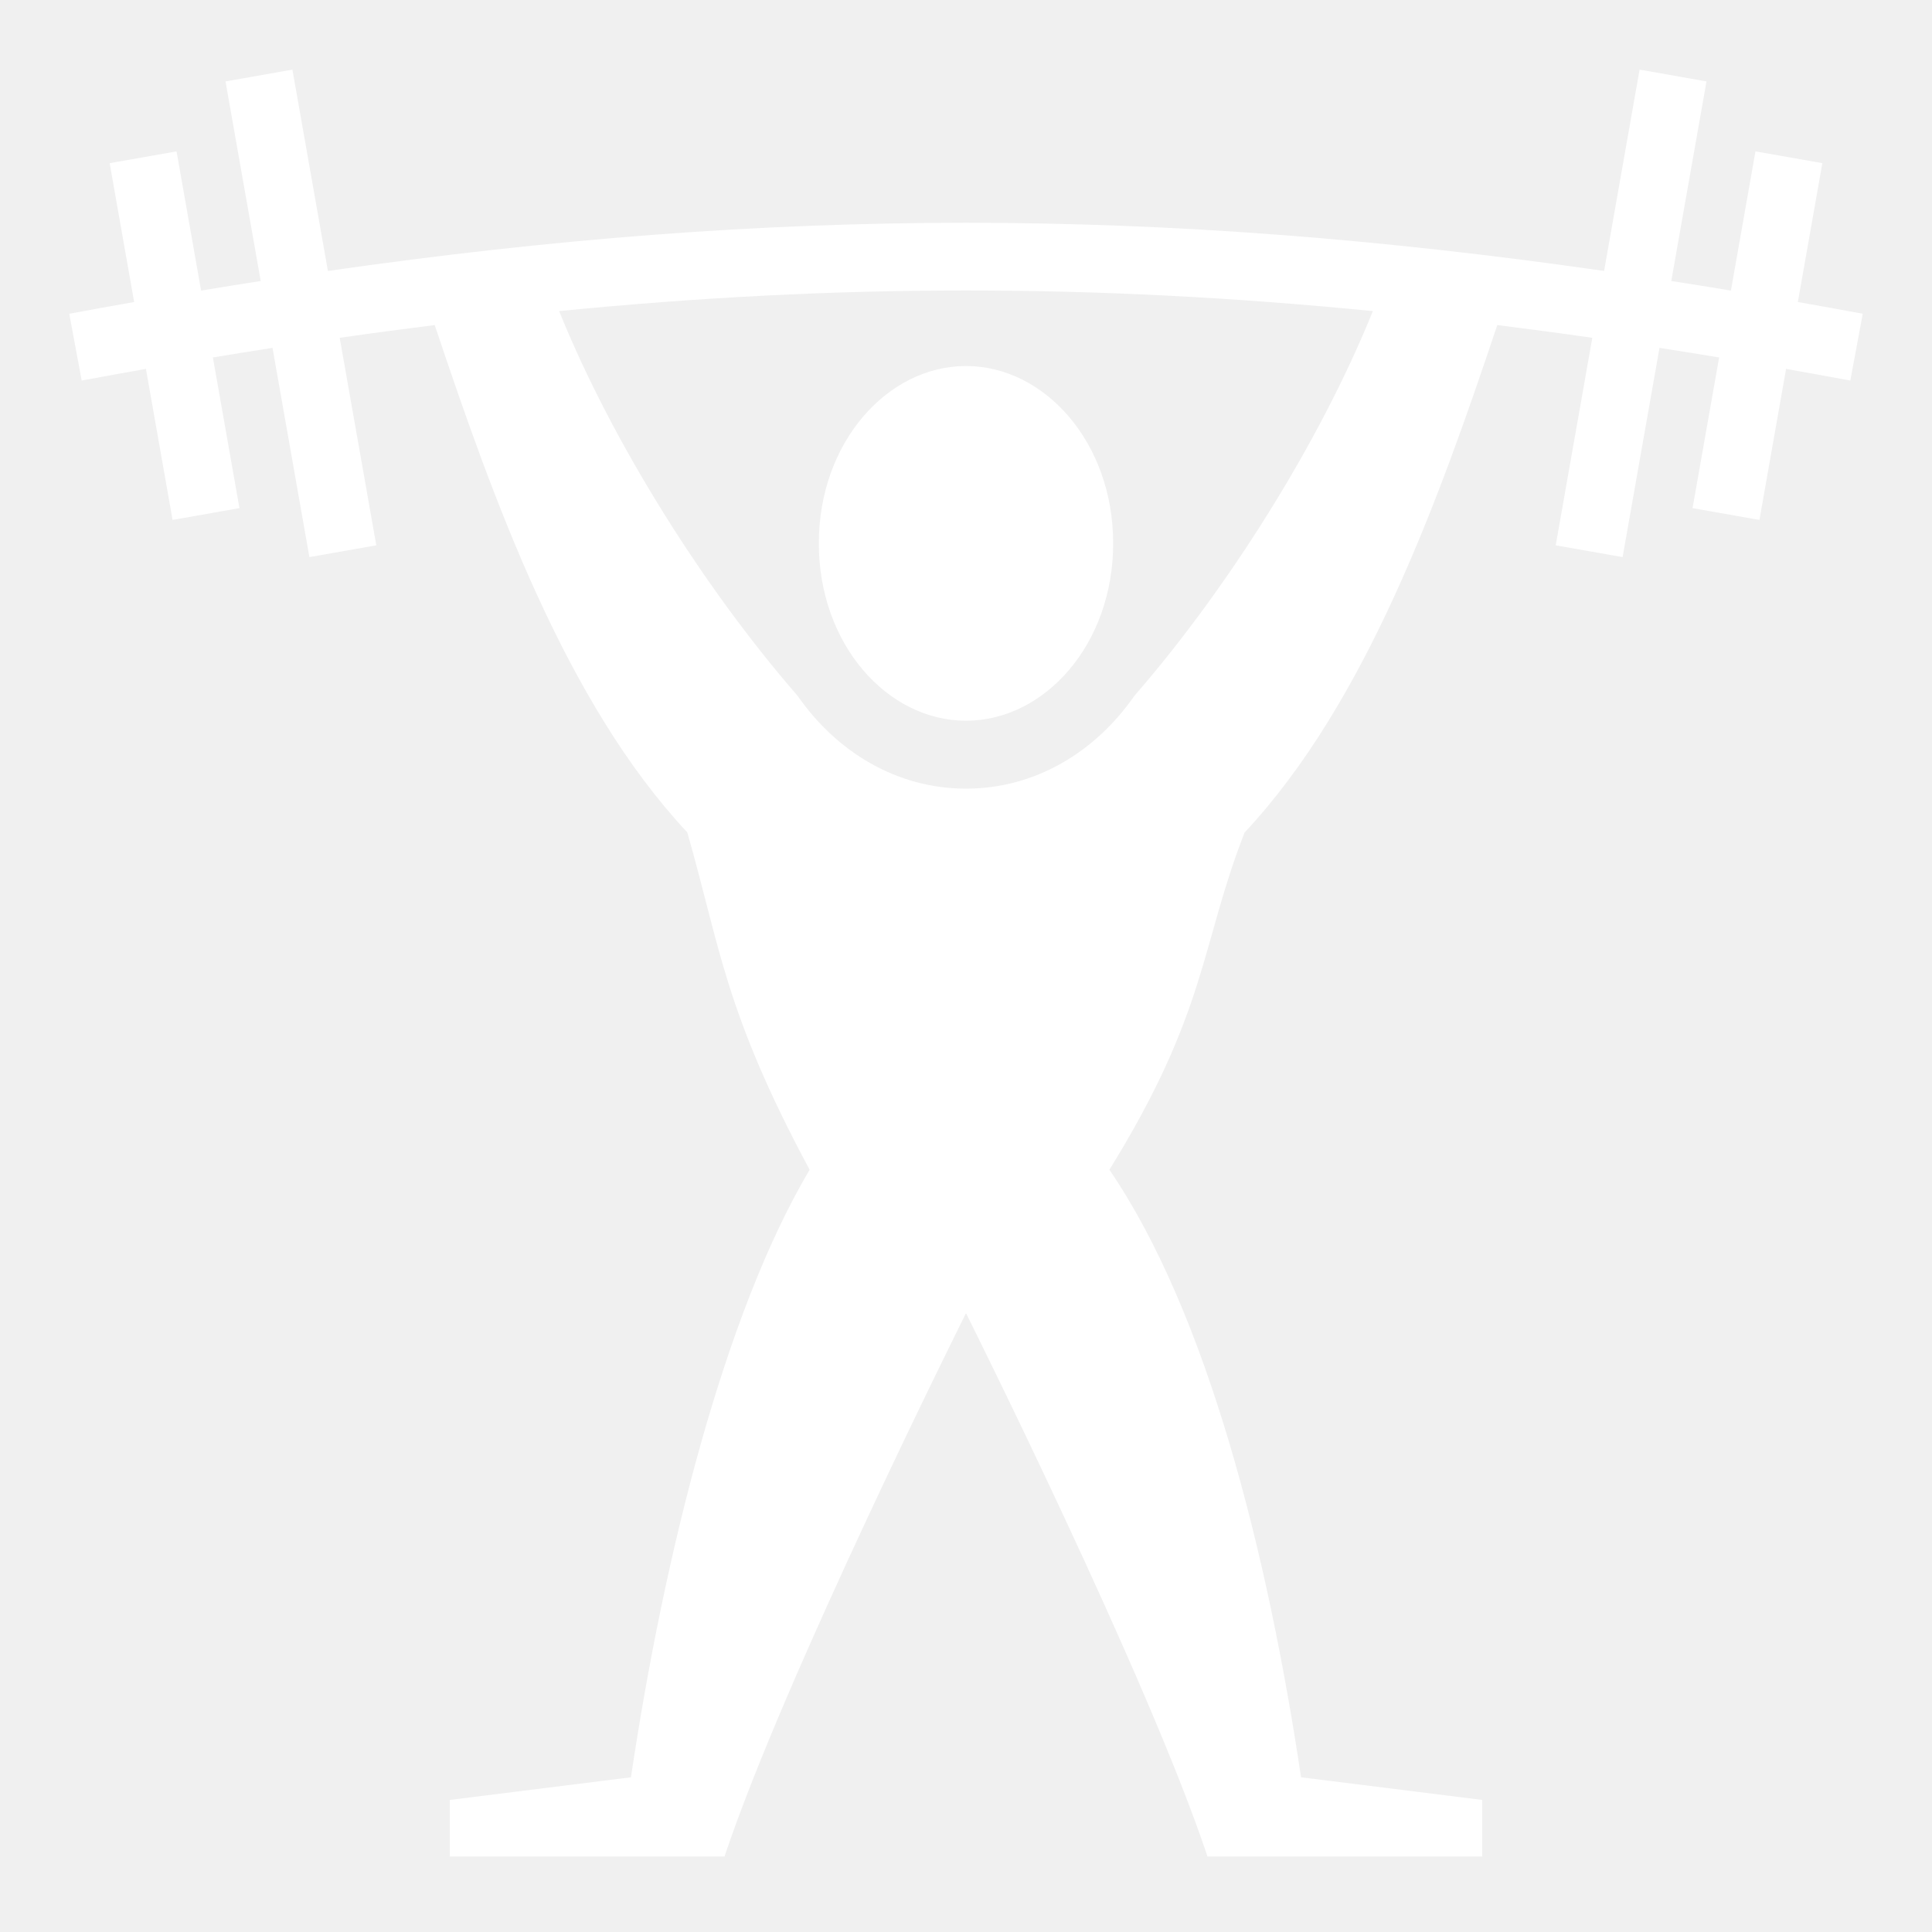
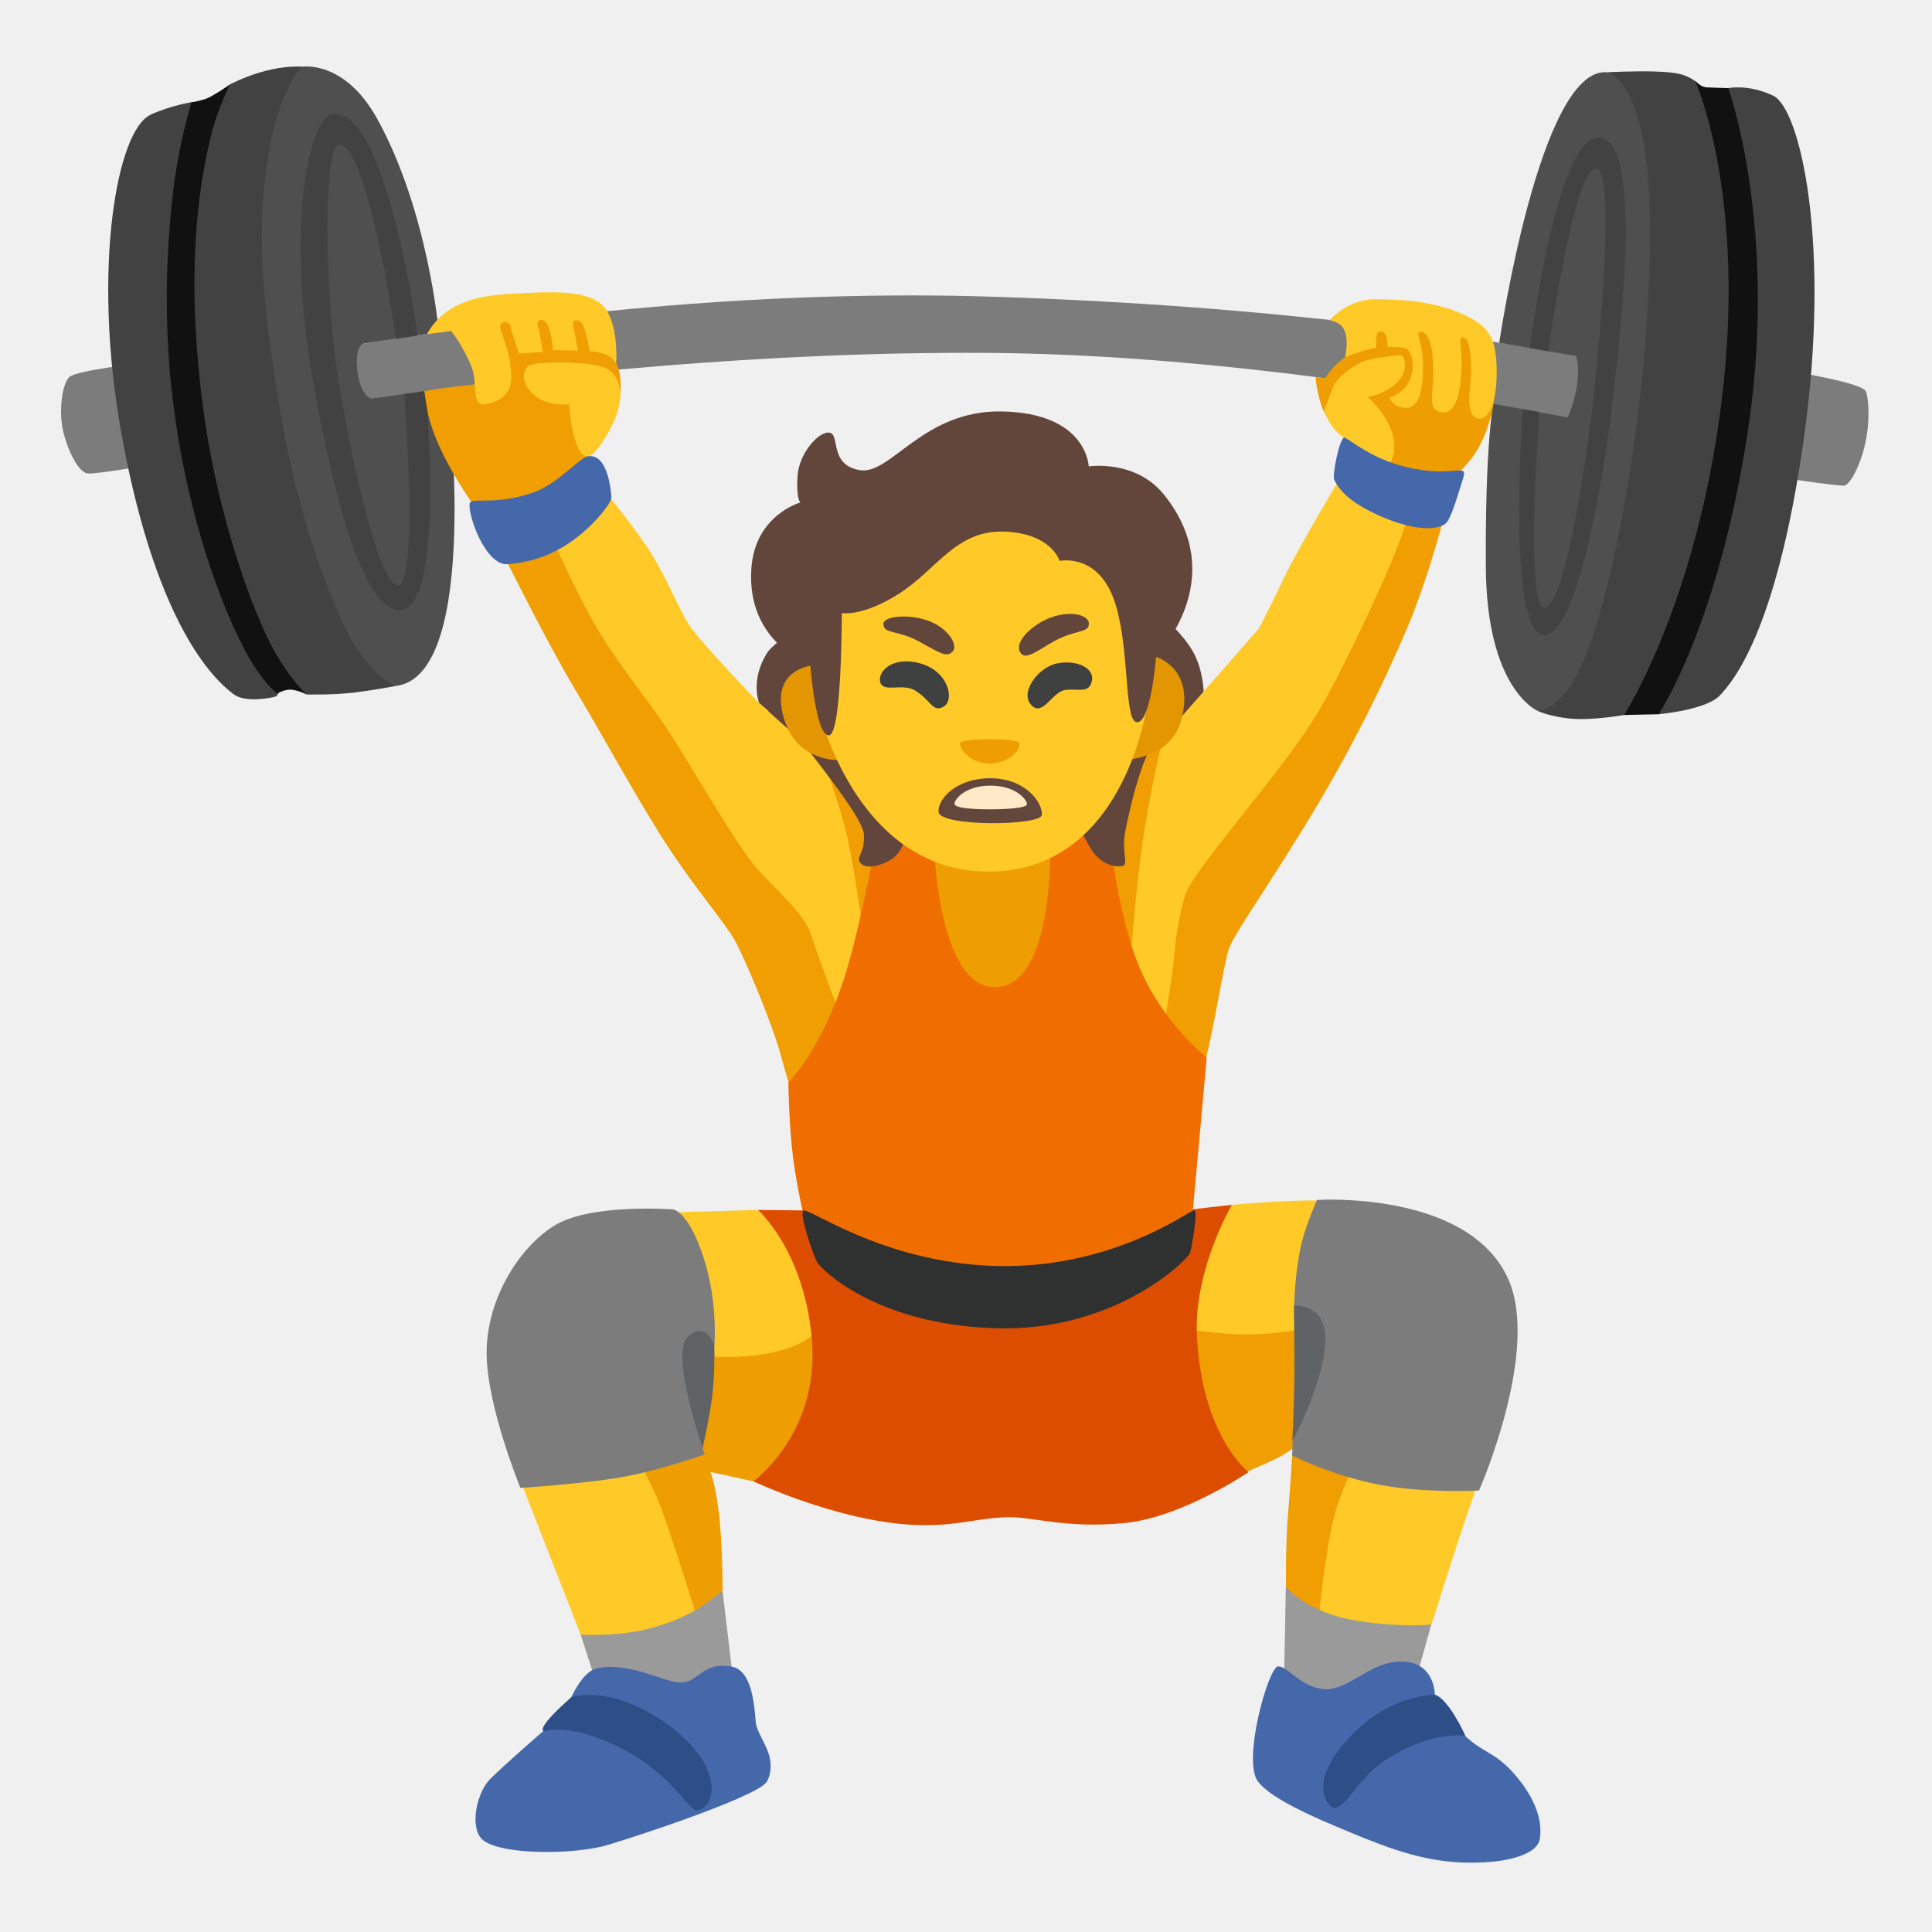
- <svg xmlns="http://www.w3.org/2000/svg" viewBox="0 0 512 512">
-   <path fill="#ffffff" d="M77.492 18.457l-17.726 3.127L69.09 74.47a1630.67 1630.67 0 0 0-15.8 2.54l-6.503-36.89-17.726 3.124 6.49 36.795a1877.847 1877.847 0 0 0-17.196 3.112l3.292 17.696c5.728-1.066 11.397-2.09 17.028-3.084l7.056 40.02 17.727-3.124-7.04-39.93c5.304-.88 10.57-1.725 15.798-2.54l9.777 55.45 17.727-3.126-9.697-54.99c8.483-1.218 16.866-2.338 25.18-3.38 15.54 46.39 34.697 99.995 66.936 134.448C190.86 250.992 192 268 214.56 310 192 348 176 412 167.21 471l-48 6v15H192c16-48 64-144 64-144s48 96 64 144h72.79v-15l-48-6C336 412 320 348 294 310c26-42 24.175-59.585 35.83-89.377 32.25-34.452 51.42-88.075 66.967-134.478 8.314 1.04 16.697 2.16 25.18 3.38l-9.696 54.99 17.728 3.124 9.777-55.45c5.23.815 10.494 1.66 15.8 2.54l-7.042 39.93 17.727 3.125 7.056-40.02c5.63.993 11.3 2.017 17.028 3.083l3.292-17.696c-5.78-1.075-11.507-2.11-17.195-3.113l6.49-36.796-17.727-3.125-6.504 36.89c-5.303-.88-10.57-1.727-15.8-2.54l9.324-52.886-17.726-3.127-9.406 53.35C365.982 63.31 310.982 59.04 256 59.04c-54.98 0-109.983 4.27-169.102 12.767l-9.406-53.35zM256 76.98c35.53 0 71.07 1.83 107.822 5.463-14.082 34.858-38.454 73.504-63.203 101.967C290.293 199.27 274.35 209 256 209c-18.35 0-34.294-9.73-44.62-24.59-24.748-28.463-49.12-67.11-63.202-101.967 36.75-3.633 72.29-5.463 107.822-5.463zM256 97c-20.835 0-39 20.24-39 47s18.165 47 39 47 39-20.24 39-47-18.165-47-39-47z" />
+ <svg xmlns="http://www.w3.org/2000/svg" id="Lifter_M" data-name="Lifter M" viewBox="0 0 128 128">
+   <defs>
+   </defs>
+   <g>
+     <path style="fill: #f09e01;" d="M76.43,89.71l3.23,7.77,1.53.64s2.31-.99,3.09-1.35,1.45-.85,1.45-.85l-.12.5s-.09,1.7-.27,3.82-.14,4.9-.14,4.9l1.38,5.5,3.26-2.84,3.26-14.47-1.63-10.5-15.08,2.52.04,4.36Z" />
+     <path style="fill: #ef9e01;" d="M39.18,96.1l4.68,13.87,3.23-2.13.78-2.45s.02-3.23-.28-5.46c-.25-1.84-.53-2.41-.53-2.41l2.84.62,6.68.12,1.59-7.66-2.77-5.04-15.15,1.84-1.06,8.69Z" />
+   </g>
+   <path style="fill: #62453b;" d="M52.32,41.48s-.54,1.15-1.08,2.61-.28,7.01-.28,7.01l5,8.36,21.96-.34,1.83-12.27s.18-2.04-.67-3.6c-.64-1.19-1.91-2.26-1.91-2.26l-24.86.49Z" />
+   <path style="fill: #7c7c7c;" d="M120.4,31.35c-.26-.07-29.3-7.8-55.01-7.97-29.49-.19-58.36,6.03-58.65,6.09l.88-3.31c.29-.06,28.3-7.47,58.22-6.5,37.34,1.21,55.08,8.11,55.34,8.18l-.78,3.51Z" />
+   <path style="fill: #7c7c7c;" d="M110.5,23.37s12.29,1.56,13.08,2.5c.17.2.35,1.61.06,3.2s-1.02,2.98-1.43,3.1-10.94-1.55-10.94-1.55l-.77-7.26Z" />
+   <path style="fill: #504f4f;" d="M99.33,22.7s2.69-18.34,7.15-17.91,7.1,21.38,7.1,21.38l-6.57,18.23-3.72,3-1.45-.32s-3.36-1.44-3.4-9.54c-.05-8.1.49-10.79.49-10.79,0,0,2.27.41,2.56.46s2.36.44,2.36.44c0,0,.38-.7.6-1.93.24-1.34-.02-2.12-.02-2.12l-5.08-.89Z" />
+   <path style="fill: #424242;" d="M106.48,4.79s1.82-.1,3.21-.05,1.94.16,2.62.63,1.35,1.86,1.35,1.86l.83-1.39s1.33-.29,2.99.5c1.78.85,3.85,9.76,2.03,22.71s-4.79,16.19-5.56,17.02c-.92.98-4.07,1.25-4.07,1.25l-.62-.96-1.66,1.01s-2.13.38-3.56.24-2.21-.53-2.21-.53c0,0,1.61.14,3.07-3.26,1.62-3.79,3.14-11.5,3.88-18.65.63-6.06.69-11.85.24-14.96-.76-5.18-2.54-5.42-2.54-5.42Z" />
+   <path style="fill: #7c7c7c;" d="M9.31,24.07s-4.27.47-4.72.91-.67,2.02-.47,3.25,1,3.09,1.71,3.14,5.34-.78,5.34-.78l-1.86-6.51Z" />
+   <path style="fill: #504f4f;" d="M15.12,17.32l2.18-12.34,2.7-.56s2.82-.48,4.99,3.45c3.4,6.16,4.08,14.12,4.08,14.12l-5.05.79s-.55.23-.33,1.9c.21,1.54.88,1.72.88,1.72l5.09-.7s2.31,19.17-3.48,19.75c-5.44.55-9.95-18.76-9.95-18.76l-1.12-9.37Z" />
+   <path style="fill: #424242;" d="M9.99,7.6c-2.25.98-3.91,10.23-1.95,21.1s5.17,15.62,7.46,17.31c.76.56,2.47.23,2.75.14s.41-1.01.41-1.01l1.64.87s1.77.05,3.27-.14,2.61-.42,2.61-.42c0,0-1.92-.77-3.51-4.26s-3.17-8.37-4.1-13.93c-1.28-7.58-1.72-12.74-.52-18.35.68-3.19,1.95-4.49,1.95-4.49,0,0-1.96-.22-4.71,1.14-.5.25-1.57,2.28-1.57,2.28l-1.02-1.07s-1.31.2-2.72.82Z" />
+   <path style="fill: #ef9e01;" d="M88.79,28.41l.45.55,2.11,1.77,4.71,1.11s1.17-.91,1.84-2.09c1.12-1.95,1.13-4.12,1.13-4.12l-1.48-3.85-7.29-.94-1.46,7.58Z" />
+   <g>
+     <path style="fill: #f09e01;" d="M87.76,34.38l7.56-2.58.59,1.53s-1.16,4.69-2.67,8.25-3.7,8.12-6.88,13.28c-3.02,4.89-4.59,7-4.95,8.03s-.97,5.37-1.75,8.15c-.78,2.78-7.55-12.74-7.55-12.74l1.03-6.52s.68.34,1.34-.09,2.28-2.93,2.28-2.93l6.58-5.07,4.43-9.3Z" />
+     <path style="fill: #f09e01;" d="M40.17,36.31l-3.71-2.68-3.14,2.11.15,1.24s2.78,5.62,4.64,8.71,4.28,7.58,6.18,10.46,3.71,4.95,4.38,6.13,2.53,5.62,3.09,7.73.98,3.09.98,3.09l7.01-6.39-.46-12.73-2.63-1.55s-1.08-1.13-2.11-2.11-6.6-3.76-6.6-3.76l-7.78-10.26Z" />
+   </g>
+   <g>
+     <path style="fill: #ffca28;" d="M89.13,31.09s-3.01,5.01-3.95,6.97-1.76,3.56-1.76,3.56c0,0-4.42,5.05-5.36,6.11s-1.21,2.04-1.21,2.04c0,0-.98,3.88-1.49,8.73-.51,4.86-.67,8.18-.67,8.18l2.43,1.25s.59-3.41.7-4.82.43-2.95.7-3.81,1.81-2.81,4.04-5.62,3.64-4.62,4.86-6.66,3.64-7.09,4.78-9.83,1.76-5.09,1.76-5.09l-4.82-1.02Z" />
+     <path style="fill: #ffca28;" d="M36.41,35.28s.75,1.81,2.37,4.95c1.75,3.4,3.92,5.72,5.67,8.45s4.48,7.58,5.93,9.12,2.94,2.83,3.35,4.12,2.27,6.29,2.27,6.29l2.01-1.55-.98-5.98s-.57-4.12-1.08-5.98-1.39-4.38-1.39-4.38c0,0-3.71-3.14-4.84-4.33s-3.04-3.25-3.81-4.23c-.87-1.1-1.74-3.65-3.14-5.67-1.75-2.53-3.14-4.02-3.14-4.02l-2.78.93-.41,2.27Z" />
+   </g>
+   <path style="fill: #ffca28;" d="M77.24,84.36l1.21-2.98,3.16-1.56s5.07-.45,6.53-.22c2.86.45,9.64,14.26,9.64,14.26l.39,3.63s-1.16,3.36-1.94,5.76c-.62,1.92-1.39,4.38-1.39,4.38l-6.38,1.1-1.03-2.16s.51-4.88,1.14-6.72c.97-2.85,1.95-4.31,1.95-4.31l-4.29-7.48s-1.63.35-3.65.35-5.11-.5-5.11-.5l-.21-3.55Z" />
+   <path style="fill: #9a9a9a;" d="M41.13,105.78l-2.66,2.52,1.31,4.04,8.69,1.38v-3.3s-.6-5.03-.6-5.03c0,0-1.31,1.03-1.84,1.31s-4.9-.92-4.9-.92Z" />
+   <path style="fill: #ffca28;" d="M39.57,92.73l-4.93,5.78,3.83,9.79s2.16.14,4.19-.32,3.37-1.28,3.37-1.28c0,0-1.66-5.37-2.38-7.17-1.31-3.26-4.08-6.81-4.08-6.81Z" />
+   <path style="fill: #ffca28;" d="M40.78,81.8l4.19-1.49,5.24-.15,4.7,4.62.6,3.87-1.74-.14s-.85.81-3.12,1.2-4.72.07-4.72.07l-5.14-7.98Z" />
+   <path style="fill: #5f6366;" d="M43.37,88.83l2.6-1.82,1.26.3.09,1.84c.04.51,0,2.18-.12,3.24-.17,1.43-.66,3.61-.66,3.61l-3.18-7.18Z" />
+   <path style="fill: #5f6366;" d="M92.96,85.12l-7.24,1.37s.04,1.86.04,4.06-.14,4.9-.14,4.9l7.33-10.32Z" />
+   <path style="fill: #dd4d00;" d="M50.2,80.16l7.75.09h19.92s3.75-.43,3.75-.43c0,0-2.55,4.31-2.32,8.72.35,6.67,3.42,8.99,3.42,8.99,0,0-4.43,3.02-8.25,3.38s-5.89-.39-7.56-.39c-2.21,0-3.7.73-6.94.47-4.87-.39-10.06-2.85-10.06-2.85,0,0,4.51-3.23,3.86-9.63-.58-5.77-3.56-8.35-3.56-8.35Z" />
+   <path style="fill: #f06e00;" d="M58.35,54.09s-1.2,6.76-2.3,10.33c-1.58,5.14-3.82,7.29-3.82,7.29,0,0,.04,2.93.32,5.03s.77,4.14.77,4.14l12.87,5.28,11.1-4.1,1.71-1.52.95-10.48s-3.11-2.39-4.65-6.45-2.07-10.56-2.07-10.56l-14.89,1.04Z" />
+   <path style="fill: #ef9e01;" d="M61.91,56.52s.35,8.84,3.97,8.88c4.01.05,3.7-9.6,3.7-9.6l-4.69-.54-3.16,1.31" />
+   <path style="fill: #4568ab;" d="M37.85,112.45s.74-1.7,1.67-1.91c2.05-.46,4.26.8,5.38.92,1.44.15,1.5-1.41,3.58-1.04,1.37.24,1.5,2.66,1.59,3.67.05.59.62,1.36.86,2.11.17.53.21,1.32-.15,1.87-.7,1.05-10.05,4.08-10.95,4.28-2.63.58-6.97.46-7.92-.52-.77-.79-.37-3.03.58-3.98s3.51-3.17,3.51-3.17l1.85-2.23" />
+   <path style="fill: #2e4e87;" d="M37.85,112.45s-2.25,1.93-1.85,2.23c.17.13,1.04-.6,4.12.67,4.26,1.76,5.42,4.62,6.05,4.58.86-.06,1.6-1.6.17-3.62s-4.01-3.35-5.42-3.74c-1.98-.55-3.07-.13-3.07-.13Z" />
+   <path style="fill: #2f3030;" d="M53.21,80.22c-.25.26.69,3.02.95,3.44s3.82,4.07,11.73,4.34c7.91.28,12.8-4.5,12.96-5.02.1-.32.54-2.77.27-2.8s-5.4,3.95-13.3,3.69c-7.44-.25-12.32-3.96-12.62-3.66Z" />
+   <path style="fill: #7c7c7c;" d="M47.33,89.16s.26-2.88-.73-5.89-1.98-3.14-1.98-3.14c0,0-5.5-.43-7.91,1.08s-4.51,4.99-4.47,8.51,2.24,8.86,2.24,8.86c0,0,4.04-.26,6.58-.69s5.63-1.53,5.63-1.53c0,0-2.36-6.68-1.12-7.8s1.76.6,1.76.6Z" />
+   <path style="fill: #7c7c7c;" d="M87.24,79.5s10.03-.66,12.68,5.23c2.15,4.77-1.93,14.02-1.93,14.02,0,0-3.01.17-5.89-.26-3.47-.52-6.49-2.06-6.49-2.06l.03-.98s2.27-4.22,2.16-6.93c-.09-2.19-2.06-2.02-2.06-2.02,0,0,.04-2.19.47-4.04.32-1.36,1.04-2.95,1.04-2.95Z" />
+   <path style="fill: #ef9e01;" d="M89.78,21.33l-.62,2.31s-.81.53-1.26,1.26c-.03.06-.1.16-.1.16l-.64-.09s.02.66.35,1.8c.19.67.83,1.46.83,1.46l2.24-2.81,1.25,1.2,1.07-.16,5.13.65-.23-5.31-8.02-.47Z" />
+   <path style="fill: #111;" d="M112.32,5.37s.33.4.78.42,1.41.05,1.41.05c0,0,3.27,9.14,1.35,22.3s-5.97,19.18-5.97,19.18l-2.29.05s4.76-7.32,6.44-20.62c1.73-13.73-1.72-21.37-1.72-21.37Z" />
+   <path style="fill: #111;" d="M15.21,5.61s-1.13.79-1.58.94c-.64.21-.94.22-.94.22,0,0-.84,2.64-1.23,6.01-.46,4-.69,9.24.17,15.09.95,6.52,2.91,11.97,4.5,15.03,1.21,2.33,2.24,3.05,2.24,3.05,0,0,.45-.27.87-.26s1.06.3,1.06.3c0,0-1.38-1.19-2.67-3.93-1.69-3.6-3.45-9.49-4.17-14.99-1.19-9.08-.29-14.69.48-17.92.44-1.86,1.28-3.54,1.28-3.54Z" />
+   <path style="fill: #424242;" d="M27.67,22.22s-1.99-14.69-5.5-14.68c-1.79,0-3.21,7.76-1.43,17.74,1.3,7.26,3.3,15.33,5.8,15.14,2.99-.22,1.67-14.52,1.67-14.52l-1.42.2s.96,12.53-.42,12.67-3.45-10.23-4-13.89c-.89-5.98-.97-15.56.17-15.31,1.91.41,3.7,12.88,3.7,12.88l1.43-.22Z" />
+   <path style="fill: #424242;" d="M101.36,23.06s1.76-14.13,4.59-13.95c3.12.19,1.2,14.72.82,18.03s-2.16,15.2-4.55,14.91-1.34-14.94-1.34-14.94l1.1.19s-.96,12.83.33,12.93,2.79-9.2,3.36-14.77c.72-7.15,1.1-14.1.1-14.29-1.46-.28-3.2,12.1-3.2,12.1l-1.19-.21Z" />
+   <path style="fill: #f09e01;" d="M31.98,20.97l1.23,6.23,7.61.21s.35-.6.29-2.16c-.03-.78-.31-1.23-.31-1.23l-1.6-3.58-7.21.53Z" />
+   <path style="fill: #62453b;" d="M50.29,46.57s2.43,2.05,3.24,3.09c2.01,2.59,3.68,4.83,3.71,5.65.05,1.15-.46,1.43-.3,1.76s.68.55,1.83.03,1.26-1.94,1.26-1.94l-5.41-14.46s-3.17,1.56-3.8,2.56c-1.13,1.8-.53,3.3-.53,3.3Z" />
+   <path style="fill: #62453b;" d="M71.51,54.68s.03.33.76,1.55,1.94,1.26,2.19,1.1-.14-1.01.08-2.19c.38-1.94.88-3.79,1.42-5.06s-1.06-1.3-1.06-1.3l-3.39,5.91Z" />
+   <g>
+     <path style="fill: #e49502;" d="M74.55,50.34s3.07-.06,3.74-2.74c.87-3.42-1.78-4.11-1.78-4.11l-2.74,2.88.78,3.97Z" />
+     <path style="fill: #e49502;" d="M54.18,44.04s-3.29.05-2.24,3.56,4.75,2.69,4.75,2.69l-2.51-6.26Z" />
+   </g>
+   <path style="fill: #ffca28;" d="M53.78,39.57l.49,7.53s2.52,10.91,11.54,10.64,10.29-11.6,10.29-11.6l1.28-9.46-8.86-3.83-14.73,6.72Z" />
+   <path style="fill: #64473c;" d="M65.57,51.56c-2.25.02-3.45,1.39-3.39,2.23.07.99,6.81.94,6.85.19.05-.8-1.09-2.44-3.47-2.42Z" />
+   <g>
+     <path style="fill: #62453b;" d="M69.28,41.06c-1.02.46-2.18,1.57-1.63,2.24.42.51,1.48-.54,2.68-1.06s1.81-.35,1.81-.93-1.3-.96-2.87-.26Z" />
+     <path style="fill: #62453b;" d="M58.53,41.36c.03.66.93.37,2.32,1.12s1.84,1.12,2.26.69-.34-1.67-1.81-2.11c-1.28-.39-2.8-.22-2.78.3Z" />
+   </g>
+   <g>
+     <path style="fill: #3f4040;" d="M60.65,45.76c-.82-.51-1.98.1-2.29-.46s.44-1.72,2.19-1.44c2.29.36,2.73,2.52,1.98,2.95s-.82-.39-1.88-1.05Z" />
+     <path style="fill: #3f4040;" d="M70,43.96c-1.25.27-2.49,1.97-1.64,2.79.73.71,1.36-.89,2.18-1.03s1.61.28,1.8-.6-1.05-1.44-2.35-1.16Z" />
+   </g>
+   <path style="fill: #ef9e01;" d="M63.61,49.22c-.07.46.77,1.37,1.94,1.37s2.09-.81,1.98-1.37c-.07-.33-3.87-.32-3.92,0Z" />
+   <path style="fill: #feeac8;" d="M65.59,52.05c-1.6.01-2.34.86-2.35,1.2-.01.29,1.2.37,2.35.37s2.43-.09,2.45-.34-.69-1.24-2.45-1.23Z" />
+   <path style="fill: #62453b;" d="M53.68,44.01s.35,4.71,1.23,4.71.86-8.11.86-8.11c0,0,1.36.29,3.84-1.31s3.74-4.18,6.9-4.08,3.69,1.94,3.69,1.94c0,0,2.48-.53,3.59,2.53s.63,8.16,1.55,8.16,1.26-4.4,1.26-4.4c0,0,5.01-5.06.53-10.66-1.89-2.37-5-1.89-5-1.89,0,0-.1-3.55-5.78-3.64-5.2-.09-7.34,4.23-9.38,3.89s-1.31-2.33-1.99-2.48-2.04,1.31-2.14,2.87.19,1.75.19,1.75c0,0-3.01.83-3.25,4.37-.34,4.96,3.89,6.36,3.89,6.36Z" />
+   <g>
+     <path style="fill: #f09e01;" d="M38.67,30.89s.43-1.28.83-1.83,1.52-2.31,1.52-2.93-.23-2.1-.23-2.1l-4.13.58-4.18.7s-1.24.19-2.19.29-2.18.31-2.18.31c0,0,.2,1.3.26,1.57.84,3.53,4.23,7.61,4.23,7.61l4.46-1.65,1.61-2.55Z" />
+     <path style="fill: #ef9e01;" d="M88.82,28.3l.45.55,2.11,1.78,4.72,1.12s1.17-.91,1.85-2.1c1.12-1.96,1.13-4.14,1.13-4.14l-1.49-3.87-7.31-.94-1.46,7.6Z" />
+   </g>
+   <g>
+     <path style="fill: #ffca28;" d="M40.34,24.5c-.86-.62-5.12-.61-5.41-.2-.66.93.3,1.98,1.19,2.3.8.29,1.59.18,1.59.18,0,0,.2,3.4,1.22,3.48.38.03,1.24-1.24,1.73-2.32.53-1.17.73-2.68-.32-3.43Z" />
+     <path style="fill: #ffca28;" d="M88.1,21.2s1.16-1.37,2.99-1.37,3.87.13,5.72.94,2.26,1.59,2.34,3.45-.33,3.68-1.23,3.5-.47-1.99-.45-3.22c.01-1.01-.14-2.15-.53-2.15s-.06.56-.11,2.02c-.04,1.31-.3,3.37-1.53,2.89-.77-.3-.25-1.29-.35-3.28-.05-1.07-.33-1.99-.8-1.99s.1.61.13,2.11-.2,2.98-1.19,2.92c-.82-.05-1.04-.66-1.04-.66,0,0,.74-.25,1.15-.82.46-.65.59-1.89.03-2.41-.18-.16-1.31-.15-1.31-.15,0,0,.07-1.15-.53-1.02-.32.07-.21,1.08-.21,1.08,0,0-.65.13-1.02.25-.5.16-1.04.37-1.04.37,0,0,.36-1.53-.29-2.12-.26-.23-.73-.33-.73-.33Z" />
+     <path style="fill: #ffca28;" d="M87.73,27.21s.4-1.06.59-1.56c.29-.76,1.47-1.44,1.92-1.67s2.21-.44,2.54-.44.36.79.22,1.13c-.27.65-.71.95-1.22,1.23-.7.38-1.18.39-1.18.39,0,0,2.71,2.3,1.44,4.53-.41.71-2.49-1.54-2.49-1.54-.02,0-.52-.19-1.06-.75-.49-.51-.76-1.31-.76-1.31Z" />
+     <path style="fill: #ffca28;" d="M33.14,21.71c-.05-.48.6-.48.68-.08.05.26.3.96.56,1.79l1.58-.1s-.16-1.15-.35-1.8c-.09-.29.34-.47.58-.15.36.49.45,1.83.45,1.83l1.66.03s-.23-1.19-.34-1.73c-.08-.35.43-.38.63-.03.25.45.47,1.79.47,1.79,0,0,.5.05.93.18.59.17.83.63.83.63,0,0,.18-2.26-.65-3.54s-3.27-1.22-5.23-1.12c-1.96.1-5.2.06-6.65,2.73l1.6-.21s.77.94,1.33,2.32c.49,1.19-.04,2.65.89,2.54.48-.06,1.75-.37,1.76-1.7.02-1.75-.67-2.88-.72-3.36Z" />
+   </g>
+   <path style="fill: #4568ab;" d="M88.4,31.8c.33.67,1.02,1.51,3.11,2.42,1.97.86,3.58.98,4.25.48.41-.31.95-2.36,1.14-2.9.44-1.29-.5-.06-3.79-.87-2.15-.53-3.4-1.6-4.04-1.96-.34.1-.82,2.52-.67,2.84Z" />
+   <path style="fill: #4568ab;" d="M38.9,30.24c-.48.1-1.93,1.77-3.44,2.34-2.58.96-4.26.33-4.34.77-.14.78,1.06,4.17,2.54,4.03.68-.06,2.11-.23,3.65-1.15,1.78-1.06,3.22-2.88,3.2-3.28-.05-.74-.33-2.97-1.6-2.71Z" />
+   <path style="fill: #9a9a9a;" d="M85.08,110.85l.11-5.71s1.38,1.67,4.5,2.2c3.12.53,5.14.28,5.14.28l-1.38,4.93-6.6,1.31-1.77-3.02Z" />
+   <path style="fill: #4568ab;" d="M92.48,110.1c-1.82.17-3.26,1.93-4.77,1.81s-2.4-1.51-3.03-1.51-2.38,6.18-1.35,7.61c.63.87,2.54,1.89,5.15,2.98s5.26,2.27,8.28,2.4,5.1-.52,5.26-1.56c.21-1.39-.46-2.9-1.72-4.33s-2.02-1.35-3.22-2.48-2.02-2.73-2.02-2.73c0,0,.04-2.44-2.59-2.19Z" />
+   <path style="fill: #2e4e87;" d="M95.07,112.28s-2.61,0-4.96,2.14-2.9,3.99-2.1,5.09,1.68-1.47,3.66-2.82c3.11-2.1,5.42-1.68,5.42-1.68,0,0-1.09-2.44-2.02-2.73Z" />
</svg>
